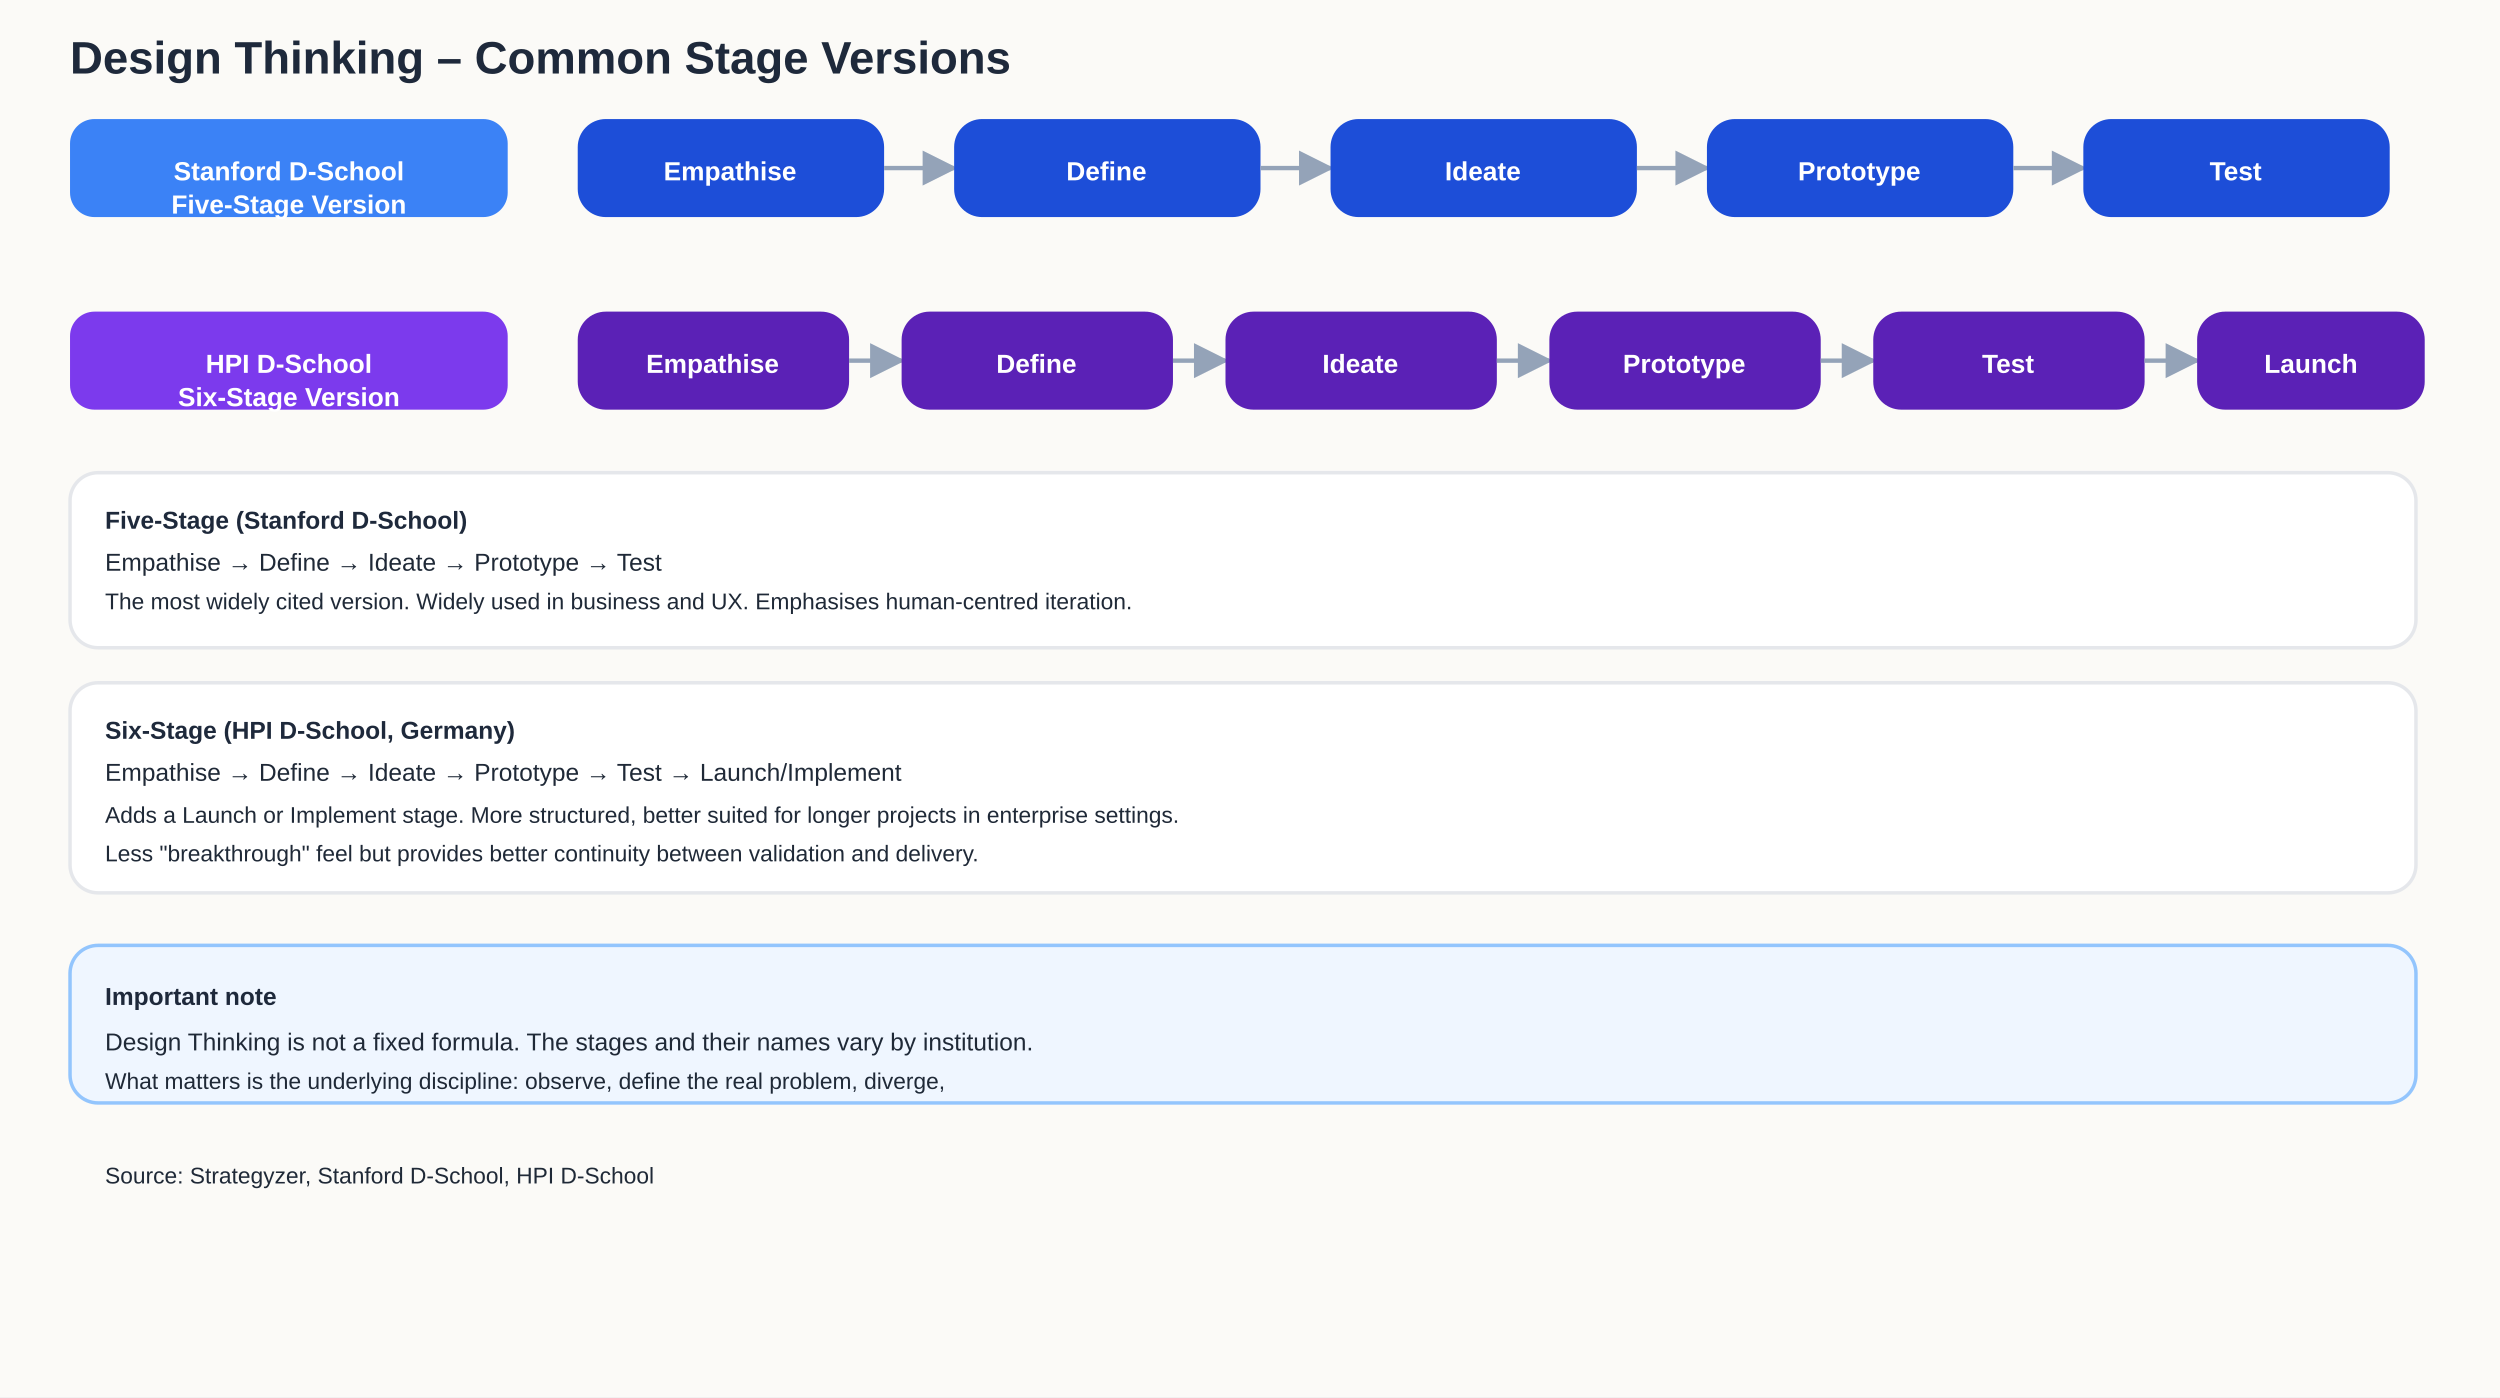
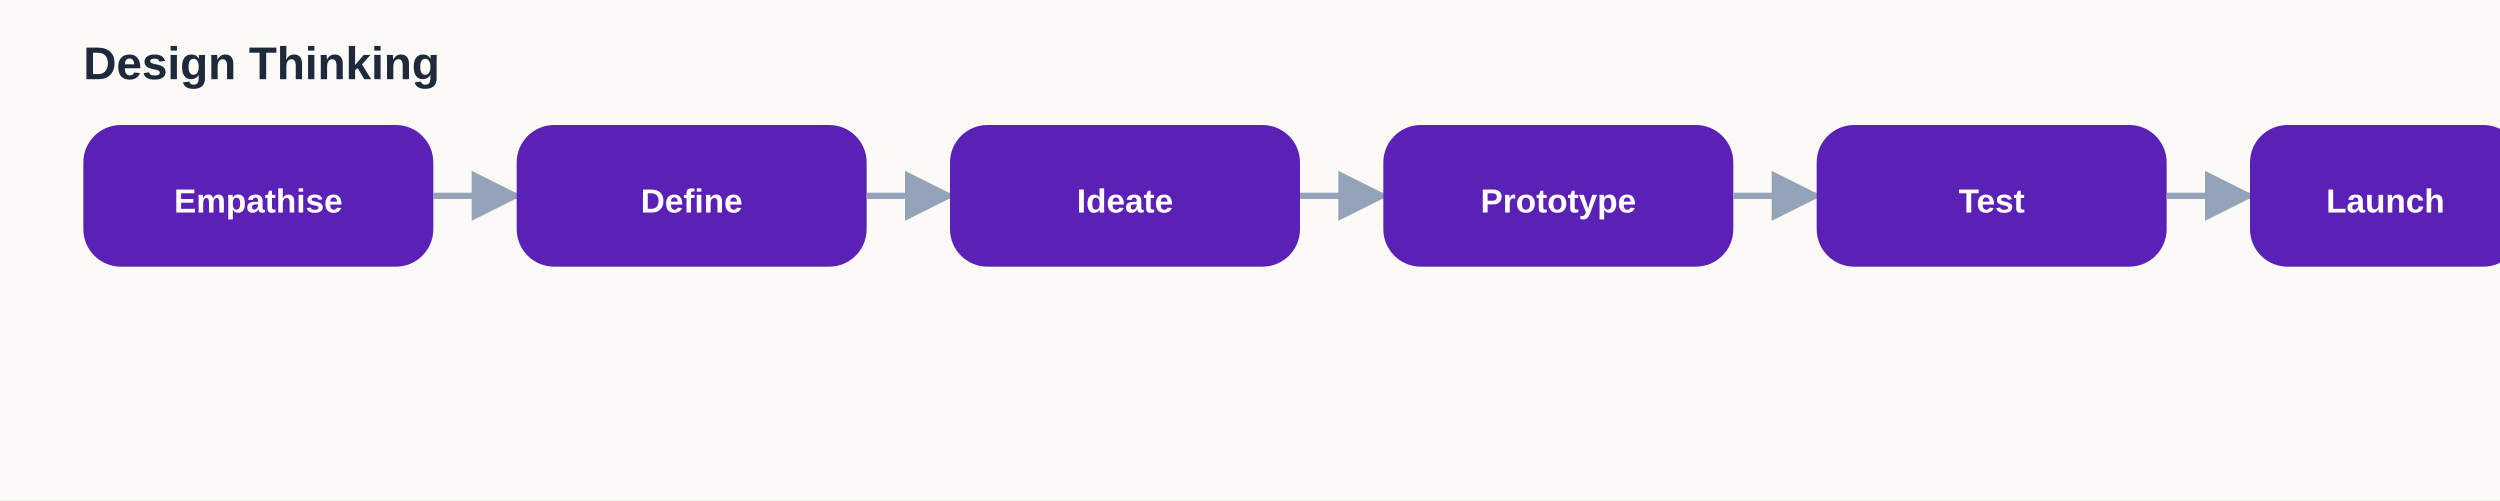
- <svg xmlns="http://www.w3.org/2000/svg" viewBox="0 0 1428 798" role="img" aria-labelledby="title desc">
+ <svg xmlns="http://www.w3.org/2000/svg" viewBox="0 0 1200 240" role="img" aria-labelledby="title desc">
  <style>
- text{font-family:Arial,sans-serif;fill:#1f2937}.title{font-size:26px;font-weight:700;fill:#1e293b}.label{font-size:14px;font-weight:700;fill:#1e293b}.stage{font-size:15px;font-weight:700;fill:#fff}.arrow{stroke:#94a3b8;stroke-width:2.5;fill:none;marker-end:url(#arr)}.bg{fill:#fbfaf7}
+ text{font-family:Arial,sans-serif;fill:#1f2937}.title{font-size:22px;font-weight:700;fill:#1e293b}.stage{font-size:16px;font-weight:700;fill:#fff}.arrow{stroke:#94a3b8;stroke-width:3;fill:none;marker-end:url(#arr)}.bg{fill:#fbfaf7}
  </style>
-   <rect width="1428" height="798" fill="#fbfaf7" />
+   <rect width="1200" height="240" fill="#fbfaf7" />
  <defs>
    <marker id="arr" viewBox="0 0 10 10" refX="9" refY="5" markerWidth="8" markerHeight="8" orient="auto-start-reverse">
      <path d="M 0 0 L 10 5 L 0 10 z" fill="#94a3b8" />
    </marker>
  </defs>
-   <text x="40" y="42" class="title">Design Thinking – Common Stage Versions</text>
-   <rect x="40" y="68" width="250" height="56" rx="14" fill="#3b82f6" />
-   <text x="165" y="103" class="stage" text-anchor="middle">Stanford D-School</text>
-   <text x="165" y="122" class="stage" text-anchor="middle" font-size="13px" fill="#bfdbfe">Five-Stage Version</text>
-   <rect x="330" y="68" width="175" height="56" rx="16" fill="#1d4ed8" />
-   <text x="417" y="103" class="stage" text-anchor="middle">Empathise</text>
-   <path d="M505 96 H545" class="arrow" />
-   <rect x="545" y="68" width="175" height="56" rx="16" fill="#1d4ed8" />
-   <text x="632" y="103" class="stage" text-anchor="middle">Define</text>
-   <path d="M720 96 H760" class="arrow" />
-   <rect x="760" y="68" width="175" height="56" rx="16" fill="#1d4ed8" />
-   <text x="847" y="103" class="stage" text-anchor="middle">Ideate</text>
-   <path d="M935 96 H975" class="arrow" />
-   <rect x="975" y="68" width="175" height="56" rx="16" fill="#1d4ed8" />
-   <text x="1062" y="103" class="stage" text-anchor="middle">Prototype</text>
-   <path d="M1150 96 H1190" class="arrow" />
-   <rect x="1190" y="68" width="175" height="56" rx="16" fill="#1d4ed8" />
-   <text x="1277" y="103" class="stage" text-anchor="middle">Test</text>
-   <rect x="40" y="178" width="250" height="56" rx="14" fill="#7c3aed" />
-   <text x="165" y="213" class="stage" text-anchor="middle">HPI D-School</text>
-   <text x="165" y="232" class="stage" text-anchor="middle" font-size="13px" fill="#ddd6fe">Six-Stage Version</text>
-   <rect x="330" y="178" width="155" height="56" rx="16" fill="#5b21b6" />
-   <text x="407" y="213" class="stage" text-anchor="middle">Empathise</text>
-   <path d="M485 206 H515" class="arrow" />
-   <rect x="515" y="178" width="155" height="56" rx="16" fill="#5b21b6" />
-   <text x="592" y="213" class="stage" text-anchor="middle">Define</text>
-   <path d="M670 206 H700" class="arrow" />
-   <rect x="700" y="178" width="155" height="56" rx="16" fill="#5b21b6" />
-   <text x="777" y="213" class="stage" text-anchor="middle">Ideate</text>
-   <path d="M855 206 H885" class="arrow" />
-   <rect x="885" y="178" width="155" height="56" rx="16" fill="#5b21b6" />
-   <text x="962" y="213" class="stage" text-anchor="middle">Prototype</text>
-   <path d="M1040 206 H1070" class="arrow" />
-   <rect x="1070" y="178" width="155" height="56" rx="16" fill="#5b21b6" />
-   <text x="1147" y="213" class="stage" text-anchor="middle">Test</text>
-   <path d="M1225 206 H1255" class="arrow" />
-   <rect x="1255" y="178" width="130" height="56" rx="16" fill="#5b21b6" />
-   <text x="1320" y="213" class="stage" text-anchor="middle">Launch</text>
-   <rect x="40" y="270" width="1340" height="100" rx="16" fill="#fff" stroke="#e5e7eb" stroke-width="2" />
-   <text x="60" y="302" class="label">Five-Stage (Stanford D-School)</text>
-   <text x="60" y="326" font-size="14px" fill="#6b7280">Empathise → Define → Ideate → Prototype → Test</text>
-   <text x="60" y="348" font-size="13px" fill="#9ca3af">The most widely cited version. Widely used in business and UX. Emphasises human-centred iteration.</text>
-   <rect x="40" y="390" width="1340" height="120" rx="16" fill="#fff" stroke="#e5e7eb" stroke-width="2" />
-   <text x="60" y="422" class="label">Six-Stage (HPI D-School, Germany)</text>
-   <text x="60" y="446" font-size="14px" fill="#6b7280">Empathise → Define → Ideate → Prototype → Test → Launch/Implement</text>
-   <text x="60" y="470" font-size="13px" fill="#9ca3af">Adds a Launch or Implement stage. More structured, better suited for longer projects in enterprise settings.</text>
-   <text x="60" y="492" font-size="13px" fill="#9ca3af">Less "breakthrough" feel but provides better continuity between validation and delivery.</text>
-   <rect x="40" y="540" width="1340" height="90" rx="16" fill="#eff6ff" stroke="#93c5fd" stroke-width="2" />
-   <text x="60" y="574" class="label" fill="#1e40af">Important note</text>
-   <text x="60" y="600" font-size="14px" fill="#1e40af">Design Thinking is not a fixed formula. The stages and their names vary by institution.</text>
-   <text x="60" y="622" font-size="13px" fill="#3b82f6">What matters is the underlying discipline: observe, define the real problem, diverge,</text>
-   <text x="60" y="676" font-size="13px" fill="#9ca3af">Source: Strategyzer, Stanford D-School, HPI D-School</text>
+   <text x="40" y="38" class="title">Design Thinking</text>
+   <rect x="40" y="60" width="168" height="68" rx="18" fill="#5b21b6" />
+   <text x="124" y="102" class="stage" text-anchor="middle">Empathise</text>
+   <path d="M208 94 H248" class="arrow" />
+   <rect x="248" y="60" width="168" height="68" rx="18" fill="#5b21b6" />
+   <text x="332" y="102" class="stage" text-anchor="middle">Define</text>
+   <path d="M416 94 H456" class="arrow" />
+   <rect x="456" y="60" width="168" height="68" rx="18" fill="#5b21b6" />
+   <text x="540" y="102" class="stage" text-anchor="middle">Ideate</text>
+   <path d="M624 94 H664" class="arrow" />
+   <rect x="664" y="60" width="168" height="68" rx="18" fill="#5b21b6" />
+   <text x="748" y="102" class="stage" text-anchor="middle">Prototype</text>
+   <path d="M832 94 H872" class="arrow" />
+   <rect x="872" y="60" width="168" height="68" rx="18" fill="#5b21b6" />
+   <text x="956" y="102" class="stage" text-anchor="middle">Test</text>
+   <path d="M1040 94 H1080" class="arrow" />
+   <rect x="1080" y="60" width="130" height="68" rx="18" fill="#5b21b6" />
+   <text x="1145" y="102" class="stage" text-anchor="middle">Launch</text>
</svg>
